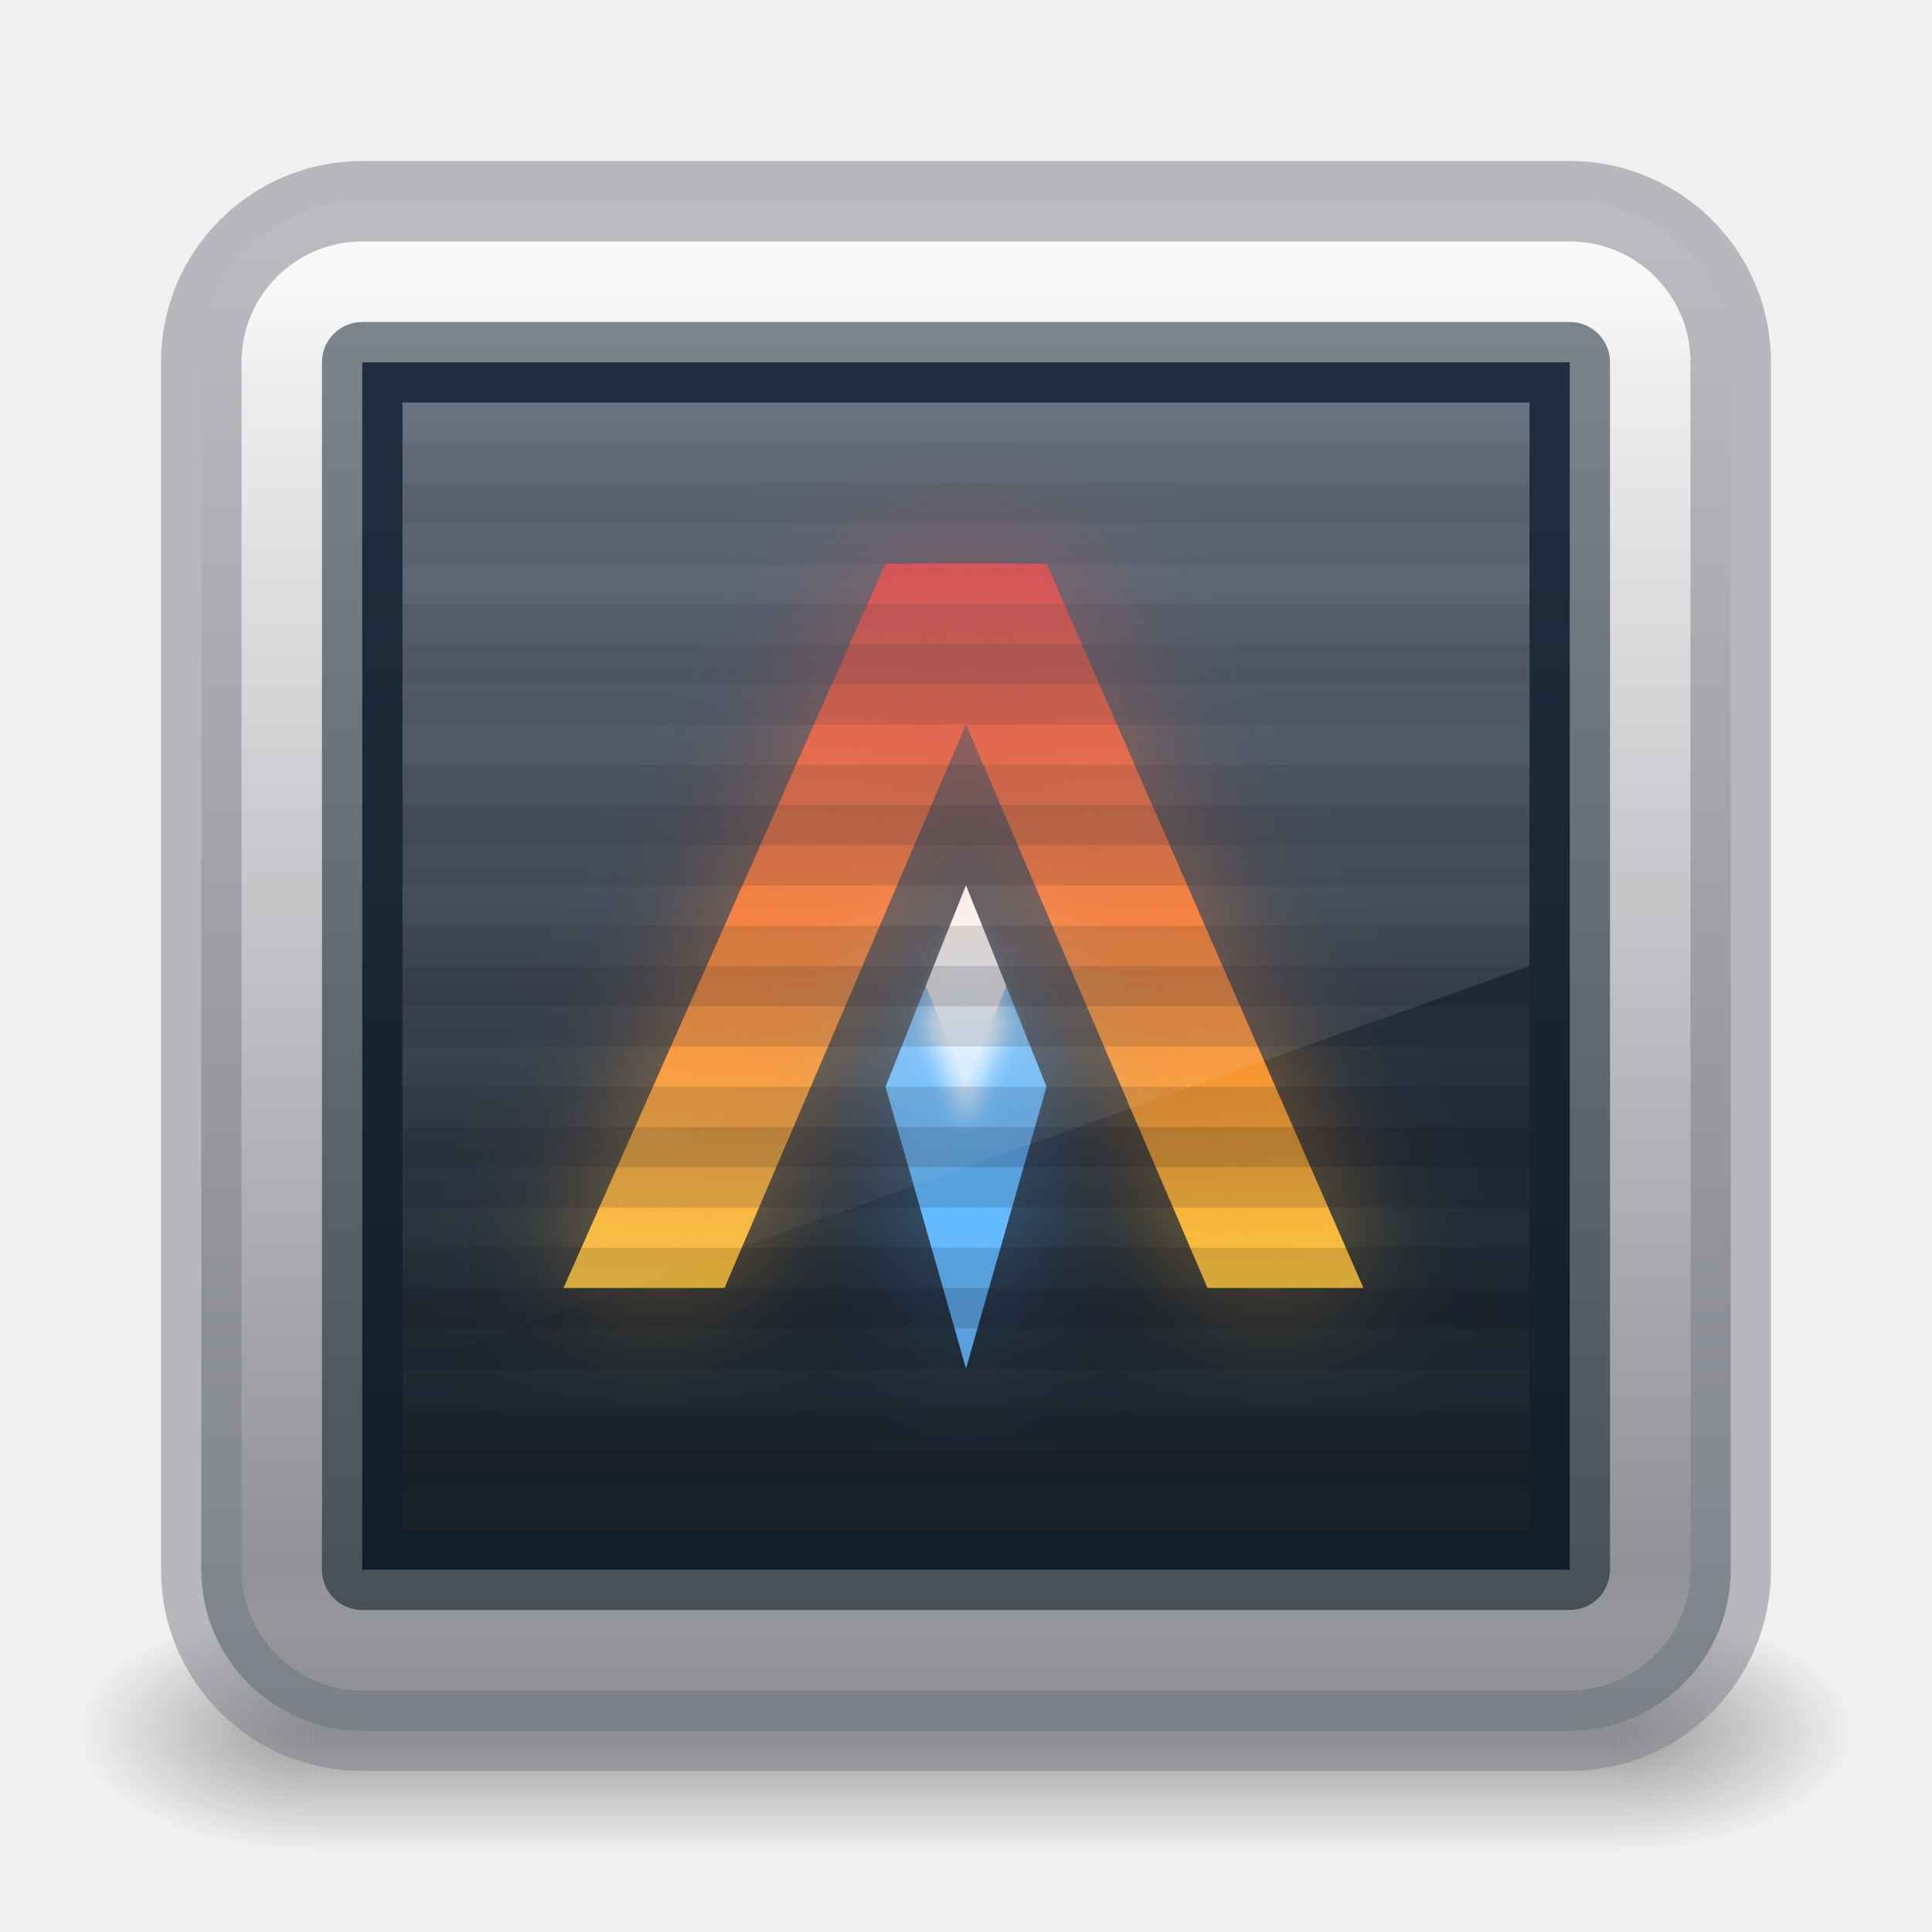
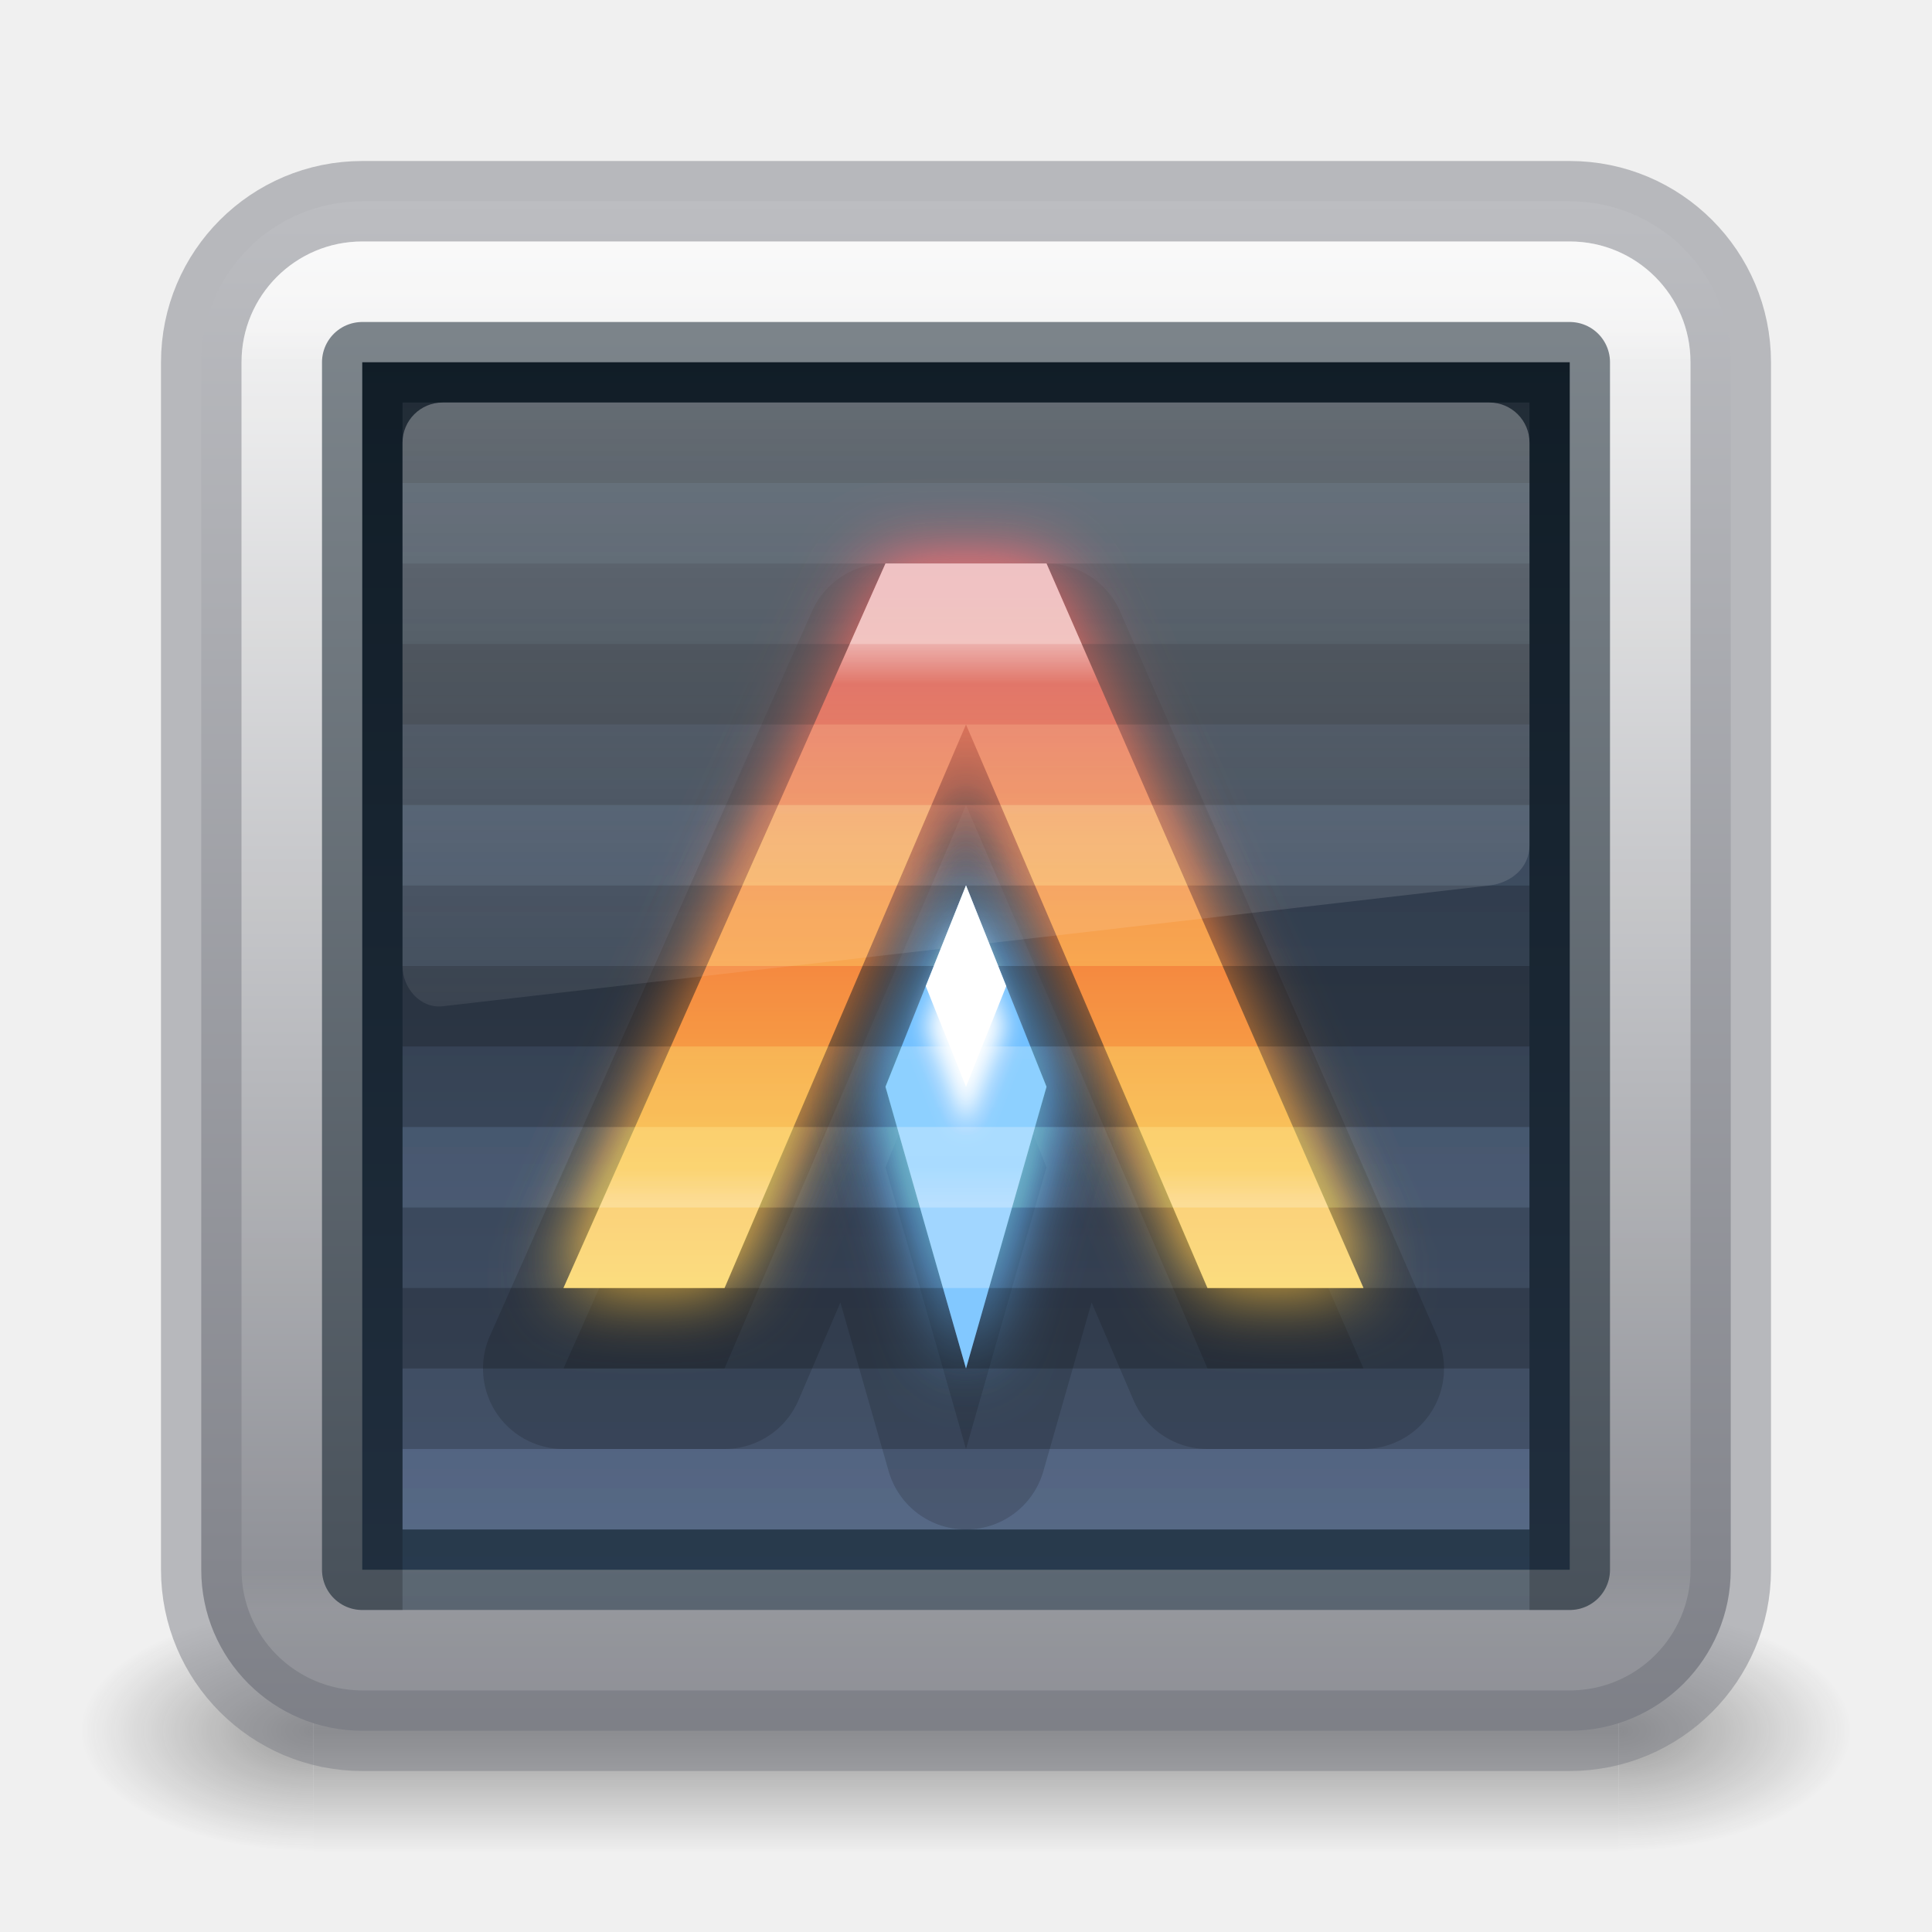
<svg xmlns="http://www.w3.org/2000/svg" xmlns:xlink="http://www.w3.org/1999/xlink" id="svg4157" height="24" width="24" version="1.1" xml:space="preserve">
  <defs id="defs4159">
+     <linearGradient id="linearGradient25">
+       <stop id="stop22" style="stop-color:#ffffff;stop-opacity:1" offset="0" />
+       <stop id="stop23" style="stop-color:#ffffff;stop-opacity:0.235" offset="0.071" />
+       <stop id="stop24" style="stop-color:#ffffff;stop-opacity:0.157" offset="0.929" />
+       <stop id="stop25" style="stop-color:#ffffff;stop-opacity:0.392" offset="1" />
+     </linearGradient>
    <linearGradient id="linearGradient30">
      <stop style="stop-color:#ffffff;stop-opacity:1;" offset="0" id="stop30" />
      <stop style="stop-color:#ffffff;stop-opacity:0;" offset="1" id="stop32" />
    </linearGradient>
    <linearGradient gradientTransform="matrix(0.4594595,0,0,0.4594595,0.9742203,0.9717328)" gradientUnits="userSpaceOnUse" xlink:href="#linearGradient4095" id="linearGradient3233" y2="41.414" x2="23.997" y1="6.591" x1="23.997" />
    <linearGradient id="linearGradient4095">
      <stop offset="0" style="stop-color:#ffffff;stop-opacity:1" id="stop4097" />
      <stop offset="0.031" style="stop-color:#ffffff;stop-opacity:0.235" id="stop4100" />
      <stop offset="0.969" style="stop-color:#ffffff;stop-opacity:0.157" id="stop4102" />
      <stop offset="1" style="stop-color:#ffffff;stop-opacity:0.392" id="stop4104" />
    </linearGradient>
    <radialGradient gradientTransform="matrix(2.003784,0,0,1.4,27.98813,-17.4)" gradientUnits="userSpaceOnUse" xlink:href="#linearGradient3688-166-749-9" id="radialGradient3082-6" fy="43.5" fx="4.993" r="2.5" cy="43.5" cx="4.993" />
    <linearGradient id="linearGradient3688-166-749-9">
      <stop offset="0" style="stop-color:#181818;stop-opacity:1" id="stop2883-2" />
      <stop offset="1" style="stop-color:#181818;stop-opacity:0" id="stop2885-2" />
    </linearGradient>
    <radialGradient gradientTransform="matrix(2.003784,0,0,1.4,-20.01187,-104.4)" gradientUnits="userSpaceOnUse" xlink:href="#linearGradient3688-464-309-7-6" id="radialGradient3084-4" fy="43.5" fx="4.993" r="2.5" cy="43.5" cx="4.993" />
    <linearGradient id="linearGradient3688-464-309-7-6">
      <stop offset="0" style="stop-color:#181818;stop-opacity:1" id="stop2889-75" />
      <stop offset="1" style="stop-color:#181818;stop-opacity:0" id="stop2891-4-9" />
    </linearGradient>
    <linearGradient gradientUnits="userSpaceOnUse" xlink:href="#linearGradient3702-501-757-1" id="linearGradient3086-8" y2="39.999" x2="25.058" y1="47.028" x1="25.058" />
    <linearGradient id="linearGradient3702-501-757-1">
      <stop offset="0" style="stop-color:#181818;stop-opacity:0" id="stop2895-2" />
      <stop offset="0.5" style="stop-color:#181818;stop-opacity:1" id="stop2897-89" />
      <stop offset="1" style="stop-color:#181818;stop-opacity:0" id="stop2899-36" />
    </linearGradient>
    <linearGradient xlink:href="#linearGradient2" id="linearGradient871" x1="11.428" y1="2.526" x2="11.428" y2="21.451" gradientUnits="userSpaceOnUse" />
    <linearGradient id="linearGradient2">
      <stop style="stop-color:#fafafa;stop-opacity:1;" offset="0" id="stop7" />
      <stop style="stop-color:#7e8087;stop-opacity:1;" offset="1" id="stop8-5" />
    </linearGradient>
    <linearGradient id="linearGradient1">
      <stop style="stop-color:#c6262e;stop-opacity:1;" offset="0" id="stop4" />
      <stop style="stop-color:#f37329;stop-opacity:1;" offset="0.5" id="stop6" />
      <stop style="stop-color:#f9c440;stop-opacity:1;" offset="1" id="stop5" />
    </linearGradient>
    <linearGradient id="linearGradient870">
      <stop id="stop866" offset="0" style="stop-color:#3a465a;stop-opacity:1;" />
      <stop id="stop868" offset="1" style="stop-color:#182027;stop-opacity:1;" />
    </linearGradient>
-     <linearGradient xlink:href="#linearGradient870" id="linearGradient9" x1="12" y1="3.5" x2="12" y2="20.499" gradientUnits="userSpaceOnUse" />
+     <linearGradient xlink:href="#linearGradient870-6" id="linearGradient9" x1="12" y1="3.5" x2="12" y2="20.499" gradientUnits="userSpaceOnUse" />
    <linearGradient xlink:href="#linearGradient1" id="linearGradient12" gradientUnits="userSpaceOnUse" gradientTransform="matrix(0.4444356,0,0,0.4444356,0.8891119,0.3334667)" x1="25" y1="15" x2="25" y2="35" />
    <linearGradient xlink:href="#linearGradient1" id="linearGradient18" gradientUnits="userSpaceOnUse" gradientTransform="matrix(0.4444356,0,0,0.4444356,0.8891119,0.3334667)" x1="25" y1="15" x2="25" y2="35" />
    <filter style="color-interpolation-filters:sRGB" id="filter19" x="-0.336" y="-0.134" width="1.672" height="1.269">
      <feGaussianBlur stdDeviation="0.14" id="feGaussianBlur19" />
    </filter>
-     <filter style="color-interpolation-filters:sRGB" id="filter20" x="-0.193" y="-0.191" width="1.385" height="1.383">
+     <filter style="color-interpolation-filters:sRGB" id="filter20" x="-0.957" y="-0.319" width="2.914" height="1.638">
      <feGaussianBlur stdDeviation="0.797" id="feGaussianBlur20" />
    </filter>
    <linearGradient xlink:href="#linearGradient30" id="linearGradient32" x1="12" y1="5" x2="12" y2="17" gradientUnits="userSpaceOnUse" />
+     <linearGradient id="linearGradient21">
+       <stop id="stop17" style="stop-color:#ffffff;stop-opacity:1" offset="0" />
+       <stop id="stop18" style="stop-color:#ffffff;stop-opacity:0.235" offset="0.043" />
+       <stop id="stop19" style="stop-color:#ffffff;stop-opacity:0.157" offset="0.955" />
+       <stop id="stop20" style="stop-color:#ffffff;stop-opacity:0.392" offset="1" />
+     </linearGradient>
+     <linearGradient id="linearGradient3924-0">
+       <stop id="stop3926-6" style="stop-color:#ffffff;stop-opacity:1" offset="0" />
+       <stop id="stop3928-3" style="stop-color:#ffffff;stop-opacity:0.235" offset="0.062" />
+       <stop id="stop3930-2" style="stop-color:#ffffff;stop-opacity:0.157" offset="0.937" />
+       <stop id="stop3932-62" style="stop-color:#ffffff;stop-opacity:0.392" offset="1" />
+     </linearGradient>
+     <linearGradient xlink:href="#linearGradient2" id="linearGradient930-9-2" x1="16.768" y1="2.768" x2="16.768" y2="29.897" gradientUnits="userSpaceOnUse" gradientTransform="translate(34)" />
+     <linearGradient x1="24" y1="6.24" x2="24" y2="41.76" id="linearGradient4161-0-2" xlink:href="#linearGradient3924-0" gradientUnits="userSpaceOnUse" gradientTransform="matrix(0.6756757,0,0,0.6756757,33.78379,-0.2162061)" />
+     <linearGradient id="linearGradient870-6">
+       <stop id="stop868-2" offset="0" style="stop-color:#182027;stop-opacity:1;" />
+       <stop id="stop866-9" offset="1" style="stop-color:#3a465a;stop-opacity:1;" />
+     </linearGradient>
+     <linearGradient xlink:href="#linearGradient1" id="linearGradient118" gradientUnits="userSpaceOnUse" x1="25" y1="15" x2="25" y2="35" gradientTransform="matrix(0.66666,0,0,0.66666,-0.6664978,-1.9999)" />
+     <linearGradient xlink:href="#linearGradient870-6" id="linearGradient11" x1="16" y1="4.5" x2="16" y2="27.5" gradientUnits="userSpaceOnUse" gradientTransform="translate(34)" />
+     <filter style="color-interpolation-filters:sRGB" id="filter11" x="-0.352" y="-0.132" width="1.704" height="1.264">
+       <feGaussianBlur stdDeviation="0.22" id="feGaussianBlur11" />
+     </filter>
+     <filter style="color-interpolation-filters:sRGB" id="filter15" x="-0.112" y="-0.104" width="1.224" height="1.209">
+       <feGaussianBlur stdDeviation="0.652" id="feGaussianBlur15" />
+     </filter>
+     <radialGradient xlink:href="#linearGradient3688-166-749-9" id="radialGradient36" gradientUnits="userSpaceOnUse" gradientTransform="matrix(2.003784,0,0,1.4,27.98813,-17.4)" cx="4.993" cy="43.5" fx="4.993" fy="43.5" r="2.5" />
+     <radialGradient xlink:href="#linearGradient3688-166-749-9" id="radialGradient37" gradientUnits="userSpaceOnUse" gradientTransform="matrix(2.003784,0,0,1.4,-20.01187,-104.4)" cx="4.993" cy="43.5" fx="4.993" fy="43.5" r="2.5" />
+     <filter style="color-interpolation-filters:sRGB" id="filter14" x="-0.538" y="-0.179" width="2.077" height="1.359">
+       <feGaussianBlur stdDeviation="0.449" id="feGaussianBlur14" />
+     </filter>
+     <filter style="color-interpolation-filters:sRGB" id="filter16" x="-0.108" y="-0.12" width="1.217" height="1.239">
+       <feGaussianBlur stdDeviation="0.449" id="feGaussianBlur16" />
+     </filter>
+     <linearGradient xlink:href="#linearGradient25" id="linearGradient22" x1="12" y1="8" x2="12" y2="15" gradientUnits="userSpaceOnUse" />
+     <linearGradient xlink:href="#linearGradient30" id="linearGradient27" x1="12" y1="5" x2="12" y2="15" gradientUnits="userSpaceOnUse" />
+     <linearGradient xlink:href="#linearGradient1" id="linearGradient28" gradientUnits="userSpaceOnUse" gradientTransform="matrix(0.4444356,0,0,0.4444356,0.8891119,0.3334667)" x1="25" y1="15" x2="25" y2="35" />
  </defs>
  <g transform="matrix(0.55,0,0,0.3333336,-1.200001,7.33333)" id="g2036-4" style="display:inline">
    <g transform="matrix(1.052632,0,0,1.285713,-1.263158,-13.42854)" id="g3712-8" style="opacity:0.4">
      <rect width="5" height="7" x="38" y="40" id="rect2801-6" style="fill:url(#radialGradient3082-6);fill-opacity:1;stroke:none" />
      <rect width="5" height="7" x="-10" y="-47" transform="scale(-1)" id="rect3696-20" style="fill:url(#radialGradient3084-4);fill-opacity:1;stroke:none" />
      <rect width="28" height="7" x="10" y="40" id="rect3700-5" style="fill:url(#linearGradient3086-8);fill-opacity:1;stroke:none" />
    </g>
  </g>
  <rect width="19" height="19" rx="2" ry="2" x="2.5" y="2.5" id="rect5505-21-8" style="color:#000000;display:inline;overflow:visible;visibility:visible;fill:url(#linearGradient871);fill-opacity:1;fill-rule:nonzero;stroke:none;stroke-width:1;marker:none;enable-background:accumulate" />
  <rect width="19" height="19" rx="2" ry="2" x="2.5" y="2.5" id="rect5505-21-8-1" style="color:#000000;display:inline;overflow:visible;visibility:visible;opacity:0.5;fill:none;stroke:#7e8087;stroke-width:1;stroke-linecap:round;stroke-linejoin:round;stroke-miterlimit:4;stroke-dasharray:none;stroke-dashoffset:0;stroke-opacity:1;marker:none;enable-background:accumulate" />
  <rect width="17" height="17" x="3.501" y="3.499" id="rect6741-9" style="opacity:0.3;fill:none;stroke:url(#linearGradient3233);stroke-width:1;stroke-linecap:round;stroke-linejoin:round;stroke-miterlimit:4;stroke-dasharray:none;stroke-dashoffset:0;stroke-opacity:1" rx="1" ry="1" />
  <g id="layer4-0" transform="matrix(0.9047486,0,0,0.9047486,-560.515,-685.5605)" />
  <g id="layer4-0-7" transform="matrix(0.9047486,0,0,0.9047486,-560.515,-678.3225)" />
  <g id="layer1-3" transform="matrix(0.9047486,0,0,0.9047486,-63.80799,-9.503337)" />
  <g id="layer4-0-4" transform="matrix(0.9047486,0,0,0.9047486,-560.515,-685.5605)" />
  <g id="layer4-0-7-9" transform="matrix(0.9047486,0,0,0.9047486,-560.515,-678.3225)" />
  <g id="layer1-3-2" transform="matrix(0.9047486,0,0,0.9047486,-63.80799,-9.503337)" />
  <g id="layer4-0-3" transform="matrix(0.9047486,0,0,0.9047486,-560.515,-685.5605)" />
  <g id="layer4-0-7-7" transform="matrix(0.9047486,0,0,0.9047486,-560.515,-678.3225)" />
  <g id="layer1-3-5" transform="matrix(0.9047486,0,0,0.9047486,-63.80799,-9.503337)" />
  <g id="layer4-0-4-9" transform="matrix(0.9047486,0,0,0.9047486,-560.515,-685.5605)" />
  <g id="layer4-0-7-9-2" transform="matrix(0.9047486,0,0,0.9047486,-560.515,-678.3225)" />
  <g id="layer1-3-2-2" transform="matrix(0.9047486,0,0,0.9047486,-63.80799,-9.503337)" />
  <rect style="opacity:1;fill:url(#linearGradient9);stroke:#091825;stroke-linejoin:round;stroke-opacity:0.498" id="rect8" width="15" height="15" x="4.5" y="4.5" rx="0" ry="0" />
  <g id="g16">
+     <path id="path26" style="opacity:0.15;fill:#000000;fill-opacity:1;stroke:#000000;stroke-width:2;stroke-linejoin:round;stroke-dasharray:none;stroke-opacity:1" d="m 11,8 -4,9 h 2 l 3,-7 3,7 h 1.938 L 13,8 Z m 1,4 -1,2.5 1,3.5 1,-3.5 z" />
+     <path id="path25" style="opacity:0.15;fill:#000000;fill-opacity:1;stroke:none;stroke-width:0.444;stroke-linejoin:round;stroke-opacity:0.497" d="m 11,8 -4,9 h 2 l 3,-7 3,7 h 1.938 L 13,8 Z m 1,4 -1,2.5 1,3.5 1,-3.5 z" />
+     <path style="fill:url(#linearGradient28);stroke:none;stroke-width:0.444;stroke-linejoin:round;stroke-opacity:0.497;filter:url(#filter16)" d="m 11,7 h 2 l 3.937,9 H 15 L 12,9 9,16 H 7 Z" id="path10" />
+     <path style="fill:#64baff;stroke:none;stroke-width:0.431;stroke-linejoin:round;stroke-opacity:0.497;filter:url(#filter14)" d="m 12,11 -1,2.5 1,3.5 1,-3.5 z" id="path14" />
    <path style="fill:url(#linearGradient12);stroke:none;stroke-width:0.444;stroke-linejoin:round;stroke-opacity:0.497" d="m 11,7 h 2 l 3.937,9 H 15 L 12,9 9,16 H 7 Z" id="path115-9" />
    <path style="fill:#64baff;stroke:none;stroke-width:0.431;stroke-linejoin:round;stroke-opacity:0.497" d="m 12,11 -1,2.5 1,3.5 1,-3.5 z" id="path116-3" />
    <path style="fill:#ffffff;fill-opacity:1;stroke:none;stroke-width:0.267;stroke-linejoin:round;stroke-opacity:0.497" d="m 12,11 -0.5,1.25 0.5,1.25 0.5,-1.25 z" id="path117-1" />
    <path style="fill:#ffffff;fill-opacity:1;stroke:none;stroke-width:0.267;stroke-linejoin:round;stroke-opacity:0.497;filter:url(#filter19)" d="M 12,11.5 11.5,12.75 12,14 12.5,12.75 Z" id="path19" />
+     <path id="path16" style="opacity:0.5;fill:url(#linearGradient22);fill-opacity:1;stroke:none;stroke-width:1;stroke-linejoin:round;stroke-dasharray:none;stroke-opacity:1" d="m 11,7 -4,9 h 2 l 3,-7 3,7 h 1.938 L 13,7 Z m 1,4 -1,2.5 1,3.5 1,-3.5 z" />
  </g>
-   <g id="g18" style="opacity:0.5;filter:url(#filter20)">
-     <path style="fill:url(#linearGradient18);stroke:none;stroke-width:0.444;stroke-linejoin:round;stroke-opacity:0.497" d="m 11,7 h 2 l 3.937,9 H 15 L 12,9 9,16 H 7 Z" id="path16" />
-     <path style="fill:#64baff;stroke:none;stroke-width:0.431;stroke-linejoin:round;stroke-opacity:0.497" d="m 12,11 -1,2.5 1,3.5 1,-3.5 z" id="path17" />
-     <path style="fill:#ffffff;fill-opacity:1;stroke:none;stroke-width:0.267;stroke-linejoin:round;stroke-opacity:0.497" d="m 12,11 -0.5,1.25 0.5,1.25 0.5,-1.25 z" id="path18" />
+   <g id="g10">
+     <path id="path27" style="opacity:0.25;mix-blend-mode:overlay;fill:none;stroke:#ffffff;stroke-width:2;stroke-linejoin:round;stroke-dasharray:none;stroke-opacity:1" d="M 5,18 H 19 M 5,14 H 19 M 5,10 H 19 M 5,6 h 14" />
+     <path id="path8" style="opacity:0.25;mix-blend-mode:overlay;fill:none;stroke:#ffffff;stroke-width:2;stroke-linejoin:round;stroke-dasharray:none;stroke-opacity:1" d="M 5,19 H 19 M 5,15 H 19 M 5,11 H 19 M 5,7 h 14" />
  </g>
-   <path id="path26" style="opacity:1;fill:none;stroke:#0e141f;stroke-linejoin:round;stroke-opacity:0.149" d="M 5,18.5 H 19 M 5,16.5 H 19 M 5,14.5 H 19 M 5,12.5 H 19 M 5,10.5 H 19 M 5,8.5 H 19 M 5,6.5 h 14" />
-   <path id="path27" style="opacity:1;fill:none;stroke:#0e141f;stroke-linejoin:round;stroke-opacity:0.149" d="M 5,18 H 19 M 5,16 H 19 M 5,14 H 19 M 5,12 H 19 M 5,10 H 19 M 5,8 H 19 M 5,6 h 14" />
-   <path style="opacity:0.25;fill:url(#linearGradient32);fill-opacity:1;stroke:none;stroke-linejoin:round;stroke-opacity:0.149" d="m 5,5 h 14 v 7 L 5,17 Z" id="path30" />
+   <path id="rect26" style="opacity:0.3;fill:url(#linearGradient27);stroke-width:2;stroke-linecap:round" d="m 5.5,5 h 13 C 18.777,5 19,5.223 19,5.5 v 5 c 0,0.277 -0.225,0.468 -0.5,0.5 l -13,1.5 C 5.225,12.532 5,12.277 5,12 V 5.5 C 5,5.223 5.223,5 5.5,5 Z" />
</svg>
